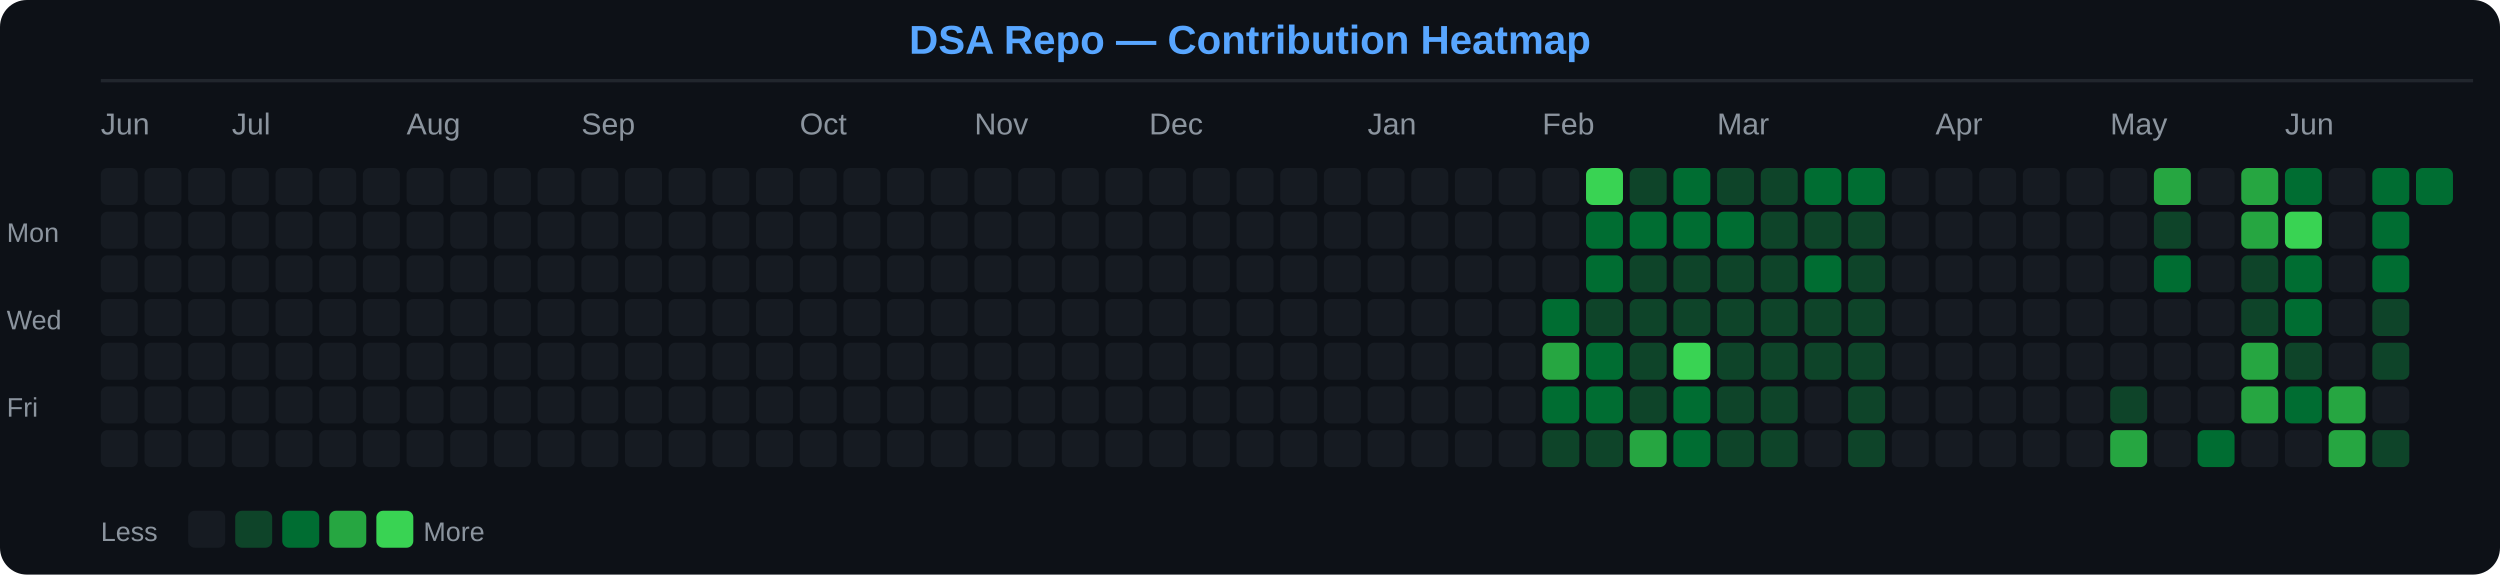
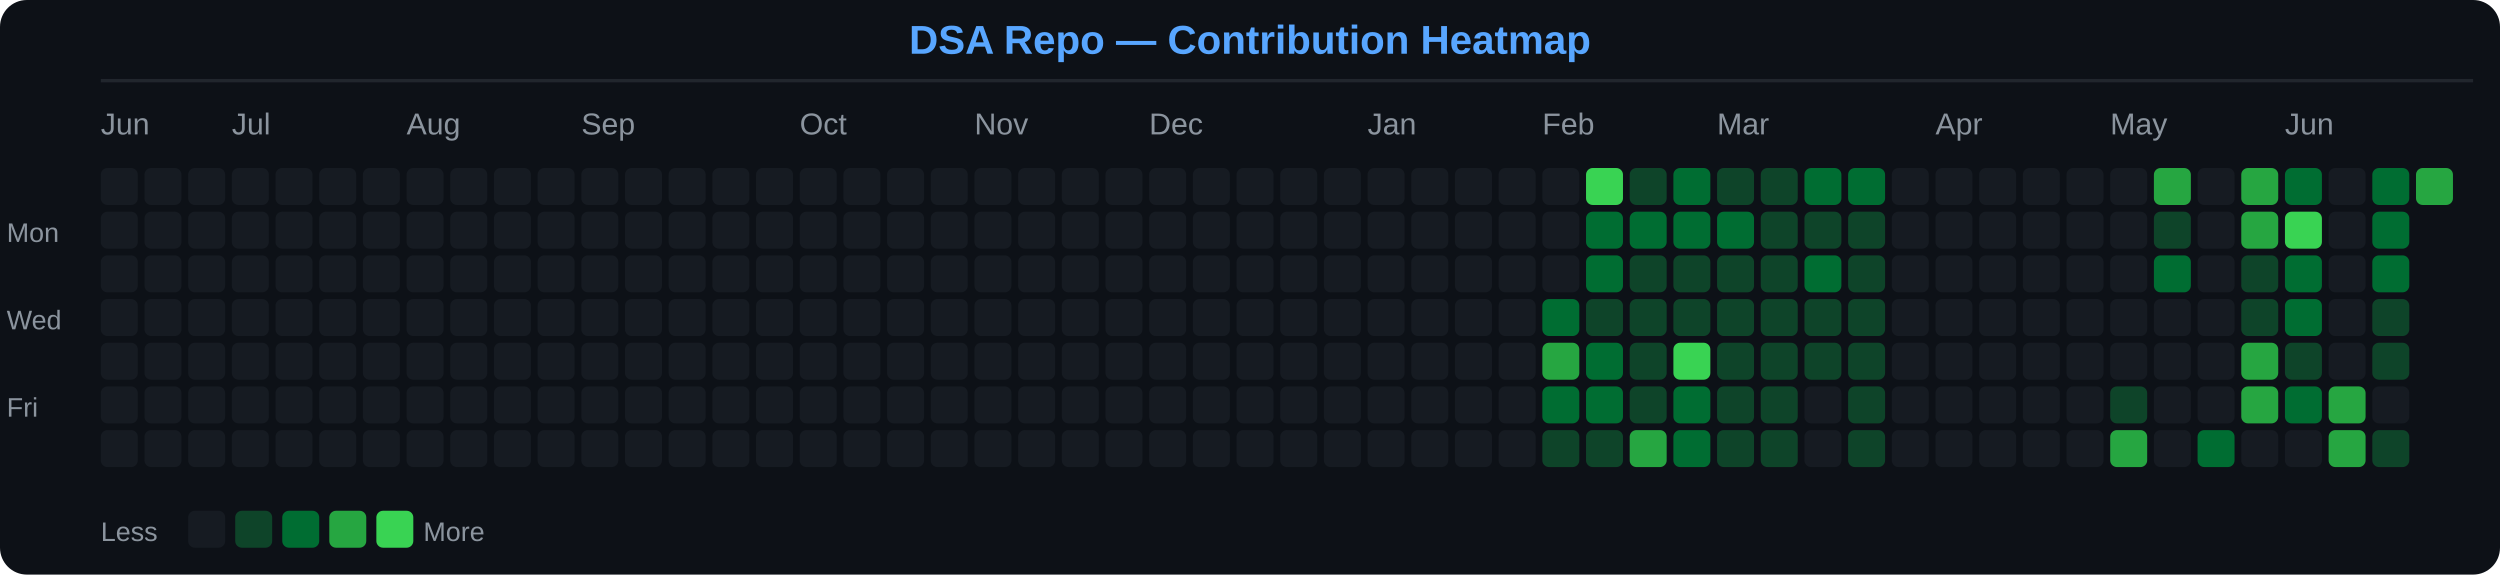
<svg xmlns="http://www.w3.org/2000/svg" width="744" height="171" viewBox="0 0 744 171">
  <rect width="744" height="171" fill="#0d1117" rx="8" />
  <text x="372" y="16" fill="#58a6ff" font-family="Arial,sans-serif" font-size="12" text-anchor="middle" font-weight="bold">DSA Repo — Contribution Heatmap</text>
  <line x1="30" y1="24" x2="736" y2="24" stroke="#21262d" stroke-width="1" />
  <text x="2" y="72" fill="#8b949e" font-family="Arial,sans-serif" font-size="8">Mon</text>
  <text x="2" y="98" fill="#8b949e" font-family="Arial,sans-serif" font-size="8">Wed</text>
  <text x="2" y="124" fill="#8b949e" font-family="Arial,sans-serif" font-size="8">Fri</text>
  <text x="30" y="40" fill="#8b949e" font-family="Arial,sans-serif" font-size="9">Jun</text>
  <rect x="30" y="50" width="11" height="11" rx="2" fill="#161b22" />
  <rect x="30" y="63" width="11" height="11" rx="2" fill="#161b22" />
  <rect x="30" y="76" width="11" height="11" rx="2" fill="#161b22" />
  <rect x="30" y="89" width="11" height="11" rx="2" fill="#161b22" />
  <rect x="30" y="102" width="11" height="11" rx="2" fill="#161b22" />
  <rect x="30" y="115" width="11" height="11" rx="2" fill="#161b22" />
  <rect x="30" y="128" width="11" height="11" rx="2" fill="#161b22" />
  <rect x="43" y="50" width="11" height="11" rx="2" fill="#161b22" />
  <rect x="43" y="63" width="11" height="11" rx="2" fill="#161b22" />
  <rect x="43" y="76" width="11" height="11" rx="2" fill="#161b22" />
  <rect x="43" y="89" width="11" height="11" rx="2" fill="#161b22" />
  <rect x="43" y="102" width="11" height="11" rx="2" fill="#161b22" />
  <rect x="43" y="115" width="11" height="11" rx="2" fill="#161b22" />
  <rect x="43" y="128" width="11" height="11" rx="2" fill="#161b22" />
  <rect x="56" y="50" width="11" height="11" rx="2" fill="#161b22" />
  <rect x="56" y="63" width="11" height="11" rx="2" fill="#161b22" />
  <rect x="56" y="76" width="11" height="11" rx="2" fill="#161b22" />
  <rect x="56" y="89" width="11" height="11" rx="2" fill="#161b22" />
  <rect x="56" y="102" width="11" height="11" rx="2" fill="#161b22" />
  <rect x="56" y="115" width="11" height="11" rx="2" fill="#161b22" />
  <rect x="56" y="128" width="11" height="11" rx="2" fill="#161b22" />
  <text x="69" y="40" fill="#8b949e" font-family="Arial,sans-serif" font-size="9">Jul</text>
  <rect x="69" y="50" width="11" height="11" rx="2" fill="#161b22" />
  <rect x="69" y="63" width="11" height="11" rx="2" fill="#161b22" />
  <rect x="69" y="76" width="11" height="11" rx="2" fill="#161b22" />
  <rect x="69" y="89" width="11" height="11" rx="2" fill="#161b22" />
  <rect x="69" y="102" width="11" height="11" rx="2" fill="#161b22" />
  <rect x="69" y="115" width="11" height="11" rx="2" fill="#161b22" />
  <rect x="69" y="128" width="11" height="11" rx="2" fill="#161b22" />
  <rect x="82" y="50" width="11" height="11" rx="2" fill="#161b22" />
  <rect x="82" y="63" width="11" height="11" rx="2" fill="#161b22" />
  <rect x="82" y="76" width="11" height="11" rx="2" fill="#161b22" />
  <rect x="82" y="89" width="11" height="11" rx="2" fill="#161b22" />
  <rect x="82" y="102" width="11" height="11" rx="2" fill="#161b22" />
  <rect x="82" y="115" width="11" height="11" rx="2" fill="#161b22" />
  <rect x="82" y="128" width="11" height="11" rx="2" fill="#161b22" />
  <rect x="95" y="50" width="11" height="11" rx="2" fill="#161b22" />
  <rect x="95" y="63" width="11" height="11" rx="2" fill="#161b22" />
  <rect x="95" y="76" width="11" height="11" rx="2" fill="#161b22" />
  <rect x="95" y="89" width="11" height="11" rx="2" fill="#161b22" />
  <rect x="95" y="102" width="11" height="11" rx="2" fill="#161b22" />
  <rect x="95" y="115" width="11" height="11" rx="2" fill="#161b22" />
  <rect x="95" y="128" width="11" height="11" rx="2" fill="#161b22" />
  <rect x="108" y="50" width="11" height="11" rx="2" fill="#161b22" />
  <rect x="108" y="63" width="11" height="11" rx="2" fill="#161b22" />
  <rect x="108" y="76" width="11" height="11" rx="2" fill="#161b22" />
  <rect x="108" y="89" width="11" height="11" rx="2" fill="#161b22" />
  <rect x="108" y="102" width="11" height="11" rx="2" fill="#161b22" />
  <rect x="108" y="115" width="11" height="11" rx="2" fill="#161b22" />
  <rect x="108" y="128" width="11" height="11" rx="2" fill="#161b22" />
  <text x="121" y="40" fill="#8b949e" font-family="Arial,sans-serif" font-size="9">Aug</text>
  <rect x="121" y="50" width="11" height="11" rx="2" fill="#161b22" />
  <rect x="121" y="63" width="11" height="11" rx="2" fill="#161b22" />
  <rect x="121" y="76" width="11" height="11" rx="2" fill="#161b22" />
  <rect x="121" y="89" width="11" height="11" rx="2" fill="#161b22" />
  <rect x="121" y="102" width="11" height="11" rx="2" fill="#161b22" />
  <rect x="121" y="115" width="11" height="11" rx="2" fill="#161b22" />
  <rect x="121" y="128" width="11" height="11" rx="2" fill="#161b22" />
  <rect x="134" y="50" width="11" height="11" rx="2" fill="#161b22" />
  <rect x="134" y="63" width="11" height="11" rx="2" fill="#161b22" />
  <rect x="134" y="76" width="11" height="11" rx="2" fill="#161b22" />
  <rect x="134" y="89" width="11" height="11" rx="2" fill="#161b22" />
  <rect x="134" y="102" width="11" height="11" rx="2" fill="#161b22" />
  <rect x="134" y="115" width="11" height="11" rx="2" fill="#161b22" />
  <rect x="134" y="128" width="11" height="11" rx="2" fill="#161b22" />
  <rect x="147" y="50" width="11" height="11" rx="2" fill="#161b22" />
  <rect x="147" y="63" width="11" height="11" rx="2" fill="#161b22" />
  <rect x="147" y="76" width="11" height="11" rx="2" fill="#161b22" />
  <rect x="147" y="89" width="11" height="11" rx="2" fill="#161b22" />
  <rect x="147" y="102" width="11" height="11" rx="2" fill="#161b22" />
  <rect x="147" y="115" width="11" height="11" rx="2" fill="#161b22" />
  <rect x="147" y="128" width="11" height="11" rx="2" fill="#161b22" />
  <rect x="160" y="50" width="11" height="11" rx="2" fill="#161b22" />
  <rect x="160" y="63" width="11" height="11" rx="2" fill="#161b22" />
  <rect x="160" y="76" width="11" height="11" rx="2" fill="#161b22" />
  <rect x="160" y="89" width="11" height="11" rx="2" fill="#161b22" />
  <rect x="160" y="102" width="11" height="11" rx="2" fill="#161b22" />
  <rect x="160" y="115" width="11" height="11" rx="2" fill="#161b22" />
  <rect x="160" y="128" width="11" height="11" rx="2" fill="#161b22" />
  <text x="173" y="40" fill="#8b949e" font-family="Arial,sans-serif" font-size="9">Sep</text>
  <rect x="173" y="50" width="11" height="11" rx="2" fill="#161b22" />
  <rect x="173" y="63" width="11" height="11" rx="2" fill="#161b22" />
  <rect x="173" y="76" width="11" height="11" rx="2" fill="#161b22" />
  <rect x="173" y="89" width="11" height="11" rx="2" fill="#161b22" />
  <rect x="173" y="102" width="11" height="11" rx="2" fill="#161b22" />
  <rect x="173" y="115" width="11" height="11" rx="2" fill="#161b22" />
  <rect x="173" y="128" width="11" height="11" rx="2" fill="#161b22" />
  <rect x="186" y="50" width="11" height="11" rx="2" fill="#161b22" />
  <rect x="186" y="63" width="11" height="11" rx="2" fill="#161b22" />
  <rect x="186" y="76" width="11" height="11" rx="2" fill="#161b22" />
  <rect x="186" y="89" width="11" height="11" rx="2" fill="#161b22" />
  <rect x="186" y="102" width="11" height="11" rx="2" fill="#161b22" />
  <rect x="186" y="115" width="11" height="11" rx="2" fill="#161b22" />
  <rect x="186" y="128" width="11" height="11" rx="2" fill="#161b22" />
  <rect x="199" y="50" width="11" height="11" rx="2" fill="#161b22" />
  <rect x="199" y="63" width="11" height="11" rx="2" fill="#161b22" />
  <rect x="199" y="76" width="11" height="11" rx="2" fill="#161b22" />
  <rect x="199" y="89" width="11" height="11" rx="2" fill="#161b22" />
  <rect x="199" y="102" width="11" height="11" rx="2" fill="#161b22" />
  <rect x="199" y="115" width="11" height="11" rx="2" fill="#161b22" />
  <rect x="199" y="128" width="11" height="11" rx="2" fill="#161b22" />
  <rect x="212" y="50" width="11" height="11" rx="2" fill="#161b22" />
  <rect x="212" y="63" width="11" height="11" rx="2" fill="#161b22" />
  <rect x="212" y="76" width="11" height="11" rx="2" fill="#161b22" />
  <rect x="212" y="89" width="11" height="11" rx="2" fill="#161b22" />
  <rect x="212" y="102" width="11" height="11" rx="2" fill="#161b22" />
  <rect x="212" y="115" width="11" height="11" rx="2" fill="#161b22" />
  <rect x="212" y="128" width="11" height="11" rx="2" fill="#161b22" />
  <rect x="225" y="50" width="11" height="11" rx="2" fill="#161b22" />
  <rect x="225" y="63" width="11" height="11" rx="2" fill="#161b22" />
  <rect x="225" y="76" width="11" height="11" rx="2" fill="#161b22" />
  <rect x="225" y="89" width="11" height="11" rx="2" fill="#161b22" />
  <rect x="225" y="102" width="11" height="11" rx="2" fill="#161b22" />
  <rect x="225" y="115" width="11" height="11" rx="2" fill="#161b22" />
  <rect x="225" y="128" width="11" height="11" rx="2" fill="#161b22" />
  <text x="238" y="40" fill="#8b949e" font-family="Arial,sans-serif" font-size="9">Oct</text>
  <rect x="238" y="50" width="11" height="11" rx="2" fill="#161b22" />
  <rect x="238" y="63" width="11" height="11" rx="2" fill="#161b22" />
  <rect x="238" y="76" width="11" height="11" rx="2" fill="#161b22" />
  <rect x="238" y="89" width="11" height="11" rx="2" fill="#161b22" />
  <rect x="238" y="102" width="11" height="11" rx="2" fill="#161b22" />
  <rect x="238" y="115" width="11" height="11" rx="2" fill="#161b22" />
  <rect x="238" y="128" width="11" height="11" rx="2" fill="#161b22" />
  <rect x="251" y="50" width="11" height="11" rx="2" fill="#161b22" />
  <rect x="251" y="63" width="11" height="11" rx="2" fill="#161b22" />
  <rect x="251" y="76" width="11" height="11" rx="2" fill="#161b22" />
  <rect x="251" y="89" width="11" height="11" rx="2" fill="#161b22" />
  <rect x="251" y="102" width="11" height="11" rx="2" fill="#161b22" />
  <rect x="251" y="115" width="11" height="11" rx="2" fill="#161b22" />
  <rect x="251" y="128" width="11" height="11" rx="2" fill="#161b22" />
  <rect x="264" y="50" width="11" height="11" rx="2" fill="#161b22" />
  <rect x="264" y="63" width="11" height="11" rx="2" fill="#161b22" />
  <rect x="264" y="76" width="11" height="11" rx="2" fill="#161b22" />
  <rect x="264" y="89" width="11" height="11" rx="2" fill="#161b22" />
  <rect x="264" y="102" width="11" height="11" rx="2" fill="#161b22" />
  <rect x="264" y="115" width="11" height="11" rx="2" fill="#161b22" />
  <rect x="264" y="128" width="11" height="11" rx="2" fill="#161b22" />
  <rect x="277" y="50" width="11" height="11" rx="2" fill="#161b22" />
  <rect x="277" y="63" width="11" height="11" rx="2" fill="#161b22" />
  <rect x="277" y="76" width="11" height="11" rx="2" fill="#161b22" />
  <rect x="277" y="89" width="11" height="11" rx="2" fill="#161b22" />
  <rect x="277" y="102" width="11" height="11" rx="2" fill="#161b22" />
  <rect x="277" y="115" width="11" height="11" rx="2" fill="#161b22" />
  <rect x="277" y="128" width="11" height="11" rx="2" fill="#161b22" />
  <text x="290" y="40" fill="#8b949e" font-family="Arial,sans-serif" font-size="9">Nov</text>
  <rect x="290" y="50" width="11" height="11" rx="2" fill="#161b22" />
  <rect x="290" y="63" width="11" height="11" rx="2" fill="#161b22" />
  <rect x="290" y="76" width="11" height="11" rx="2" fill="#161b22" />
  <rect x="290" y="89" width="11" height="11" rx="2" fill="#161b22" />
  <rect x="290" y="102" width="11" height="11" rx="2" fill="#161b22" />
  <rect x="290" y="115" width="11" height="11" rx="2" fill="#161b22" />
  <rect x="290" y="128" width="11" height="11" rx="2" fill="#161b22" />
  <rect x="303" y="50" width="11" height="11" rx="2" fill="#161b22" />
  <rect x="303" y="63" width="11" height="11" rx="2" fill="#161b22" />
  <rect x="303" y="76" width="11" height="11" rx="2" fill="#161b22" />
  <rect x="303" y="89" width="11" height="11" rx="2" fill="#161b22" />
  <rect x="303" y="102" width="11" height="11" rx="2" fill="#161b22" />
  <rect x="303" y="115" width="11" height="11" rx="2" fill="#161b22" />
  <rect x="303" y="128" width="11" height="11" rx="2" fill="#161b22" />
  <rect x="316" y="50" width="11" height="11" rx="2" fill="#161b22" />
  <rect x="316" y="63" width="11" height="11" rx="2" fill="#161b22" />
  <rect x="316" y="76" width="11" height="11" rx="2" fill="#161b22" />
  <rect x="316" y="89" width="11" height="11" rx="2" fill="#161b22" />
  <rect x="316" y="102" width="11" height="11" rx="2" fill="#161b22" />
  <rect x="316" y="115" width="11" height="11" rx="2" fill="#161b22" />
  <rect x="316" y="128" width="11" height="11" rx="2" fill="#161b22" />
  <rect x="329" y="50" width="11" height="11" rx="2" fill="#161b22" />
  <rect x="329" y="63" width="11" height="11" rx="2" fill="#161b22" />
  <rect x="329" y="76" width="11" height="11" rx="2" fill="#161b22" />
  <rect x="329" y="89" width="11" height="11" rx="2" fill="#161b22" />
  <rect x="329" y="102" width="11" height="11" rx="2" fill="#161b22" />
  <rect x="329" y="115" width="11" height="11" rx="2" fill="#161b22" />
  <rect x="329" y="128" width="11" height="11" rx="2" fill="#161b22" />
  <text x="342" y="40" fill="#8b949e" font-family="Arial,sans-serif" font-size="9">Dec</text>
  <rect x="342" y="50" width="11" height="11" rx="2" fill="#161b22" />
  <rect x="342" y="63" width="11" height="11" rx="2" fill="#161b22" />
  <rect x="342" y="76" width="11" height="11" rx="2" fill="#161b22" />
  <rect x="342" y="89" width="11" height="11" rx="2" fill="#161b22" />
  <rect x="342" y="102" width="11" height="11" rx="2" fill="#161b22" />
  <rect x="342" y="115" width="11" height="11" rx="2" fill="#161b22" />
  <rect x="342" y="128" width="11" height="11" rx="2" fill="#161b22" />
  <rect x="355" y="50" width="11" height="11" rx="2" fill="#161b22" />
  <rect x="355" y="63" width="11" height="11" rx="2" fill="#161b22" />
  <rect x="355" y="76" width="11" height="11" rx="2" fill="#161b22" />
  <rect x="355" y="89" width="11" height="11" rx="2" fill="#161b22" />
  <rect x="355" y="102" width="11" height="11" rx="2" fill="#161b22" />
  <rect x="355" y="115" width="11" height="11" rx="2" fill="#161b22" />
  <rect x="355" y="128" width="11" height="11" rx="2" fill="#161b22" />
  <rect x="368" y="50" width="11" height="11" rx="2" fill="#161b22" />
  <rect x="368" y="63" width="11" height="11" rx="2" fill="#161b22" />
  <rect x="368" y="76" width="11" height="11" rx="2" fill="#161b22" />
  <rect x="368" y="89" width="11" height="11" rx="2" fill="#161b22" />
  <rect x="368" y="102" width="11" height="11" rx="2" fill="#161b22" />
  <rect x="368" y="115" width="11" height="11" rx="2" fill="#161b22" />
  <rect x="368" y="128" width="11" height="11" rx="2" fill="#161b22" />
  <rect x="381" y="50" width="11" height="11" rx="2" fill="#161b22" />
  <rect x="381" y="63" width="11" height="11" rx="2" fill="#161b22" />
  <rect x="381" y="76" width="11" height="11" rx="2" fill="#161b22" />
  <rect x="381" y="89" width="11" height="11" rx="2" fill="#161b22" />
  <rect x="381" y="102" width="11" height="11" rx="2" fill="#161b22" />
  <rect x="381" y="115" width="11" height="11" rx="2" fill="#161b22" />
  <rect x="381" y="128" width="11" height="11" rx="2" fill="#161b22" />
  <rect x="394" y="50" width="11" height="11" rx="2" fill="#161b22" />
  <rect x="394" y="63" width="11" height="11" rx="2" fill="#161b22" />
  <rect x="394" y="76" width="11" height="11" rx="2" fill="#161b22" />
  <rect x="394" y="89" width="11" height="11" rx="2" fill="#161b22" />
  <rect x="394" y="102" width="11" height="11" rx="2" fill="#161b22" />
  <rect x="394" y="115" width="11" height="11" rx="2" fill="#161b22" />
  <rect x="394" y="128" width="11" height="11" rx="2" fill="#161b22" />
  <text x="407" y="40" fill="#8b949e" font-family="Arial,sans-serif" font-size="9">Jan</text>
  <rect x="407" y="50" width="11" height="11" rx="2" fill="#161b22" />
  <rect x="407" y="63" width="11" height="11" rx="2" fill="#161b22" />
  <rect x="407" y="76" width="11" height="11" rx="2" fill="#161b22" />
  <rect x="407" y="89" width="11" height="11" rx="2" fill="#161b22" />
  <rect x="407" y="102" width="11" height="11" rx="2" fill="#161b22" />
  <rect x="407" y="115" width="11" height="11" rx="2" fill="#161b22" />
  <rect x="407" y="128" width="11" height="11" rx="2" fill="#161b22" />
  <rect x="420" y="50" width="11" height="11" rx="2" fill="#161b22" />
  <rect x="420" y="63" width="11" height="11" rx="2" fill="#161b22" />
  <rect x="420" y="76" width="11" height="11" rx="2" fill="#161b22" />
  <rect x="420" y="89" width="11" height="11" rx="2" fill="#161b22" />
  <rect x="420" y="102" width="11" height="11" rx="2" fill="#161b22" />
  <rect x="420" y="115" width="11" height="11" rx="2" fill="#161b22" />
  <rect x="420" y="128" width="11" height="11" rx="2" fill="#161b22" />
  <rect x="433" y="50" width="11" height="11" rx="2" fill="#161b22" />
  <rect x="433" y="63" width="11" height="11" rx="2" fill="#161b22" />
  <rect x="433" y="76" width="11" height="11" rx="2" fill="#161b22" />
  <rect x="433" y="89" width="11" height="11" rx="2" fill="#161b22" />
  <rect x="433" y="102" width="11" height="11" rx="2" fill="#161b22" />
  <rect x="433" y="115" width="11" height="11" rx="2" fill="#161b22" />
  <rect x="433" y="128" width="11" height="11" rx="2" fill="#161b22" />
  <rect x="446" y="50" width="11" height="11" rx="2" fill="#161b22" />
  <rect x="446" y="63" width="11" height="11" rx="2" fill="#161b22" />
  <rect x="446" y="76" width="11" height="11" rx="2" fill="#161b22" />
  <rect x="446" y="89" width="11" height="11" rx="2" fill="#161b22" />
  <rect x="446" y="102" width="11" height="11" rx="2" fill="#161b22" />
  <rect x="446" y="115" width="11" height="11" rx="2" fill="#161b22" />
  <rect x="446" y="128" width="11" height="11" rx="2" fill="#161b22" />
  <text x="459" y="40" fill="#8b949e" font-family="Arial,sans-serif" font-size="9">Feb</text>
  <rect x="459" y="50" width="11" height="11" rx="2" fill="#161b22" />
  <rect x="459" y="63" width="11" height="11" rx="2" fill="#161b22" />
  <rect x="459" y="76" width="11" height="11" rx="2" fill="#161b22" />
  <rect x="459" y="89" width="11" height="11" rx="2" fill="#006d32" />
  <rect x="459" y="102" width="11" height="11" rx="2" fill="#26a641" />
  <rect x="459" y="115" width="11" height="11" rx="2" fill="#006d32" />
  <rect x="459" y="128" width="11" height="11" rx="2" fill="#0e4429" />
  <rect x="472" y="50" width="11" height="11" rx="2" fill="#39d353" />
  <rect x="472" y="63" width="11" height="11" rx="2" fill="#006d32" />
  <rect x="472" y="76" width="11" height="11" rx="2" fill="#006d32" />
  <rect x="472" y="89" width="11" height="11" rx="2" fill="#0e4429" />
  <rect x="472" y="102" width="11" height="11" rx="2" fill="#006d32" />
  <rect x="472" y="115" width="11" height="11" rx="2" fill="#006d32" />
  <rect x="472" y="128" width="11" height="11" rx="2" fill="#0e4429" />
  <rect x="485" y="50" width="11" height="11" rx="2" fill="#0e4429" />
  <rect x="485" y="63" width="11" height="11" rx="2" fill="#006d32" />
  <rect x="485" y="76" width="11" height="11" rx="2" fill="#0e4429" />
  <rect x="485" y="89" width="11" height="11" rx="2" fill="#0e4429" />
  <rect x="485" y="102" width="11" height="11" rx="2" fill="#0e4429" />
  <rect x="485" y="115" width="11" height="11" rx="2" fill="#0e4429" />
  <rect x="485" y="128" width="11" height="11" rx="2" fill="#26a641" />
  <rect x="498" y="50" width="11" height="11" rx="2" fill="#006d32" />
  <rect x="498" y="63" width="11" height="11" rx="2" fill="#006d32" />
  <rect x="498" y="76" width="11" height="11" rx="2" fill="#0e4429" />
  <rect x="498" y="89" width="11" height="11" rx="2" fill="#0e4429" />
  <rect x="498" y="102" width="11" height="11" rx="2" fill="#39d353" />
  <rect x="498" y="115" width="11" height="11" rx="2" fill="#006d32" />
  <rect x="498" y="128" width="11" height="11" rx="2" fill="#006d32" />
  <text x="511" y="40" fill="#8b949e" font-family="Arial,sans-serif" font-size="9">Mar</text>
  <rect x="511" y="50" width="11" height="11" rx="2" fill="#0e4429" />
  <rect x="511" y="63" width="11" height="11" rx="2" fill="#006d32" />
  <rect x="511" y="76" width="11" height="11" rx="2" fill="#0e4429" />
  <rect x="511" y="89" width="11" height="11" rx="2" fill="#0e4429" />
  <rect x="511" y="102" width="11" height="11" rx="2" fill="#0e4429" />
  <rect x="511" y="115" width="11" height="11" rx="2" fill="#0e4429" />
  <rect x="511" y="128" width="11" height="11" rx="2" fill="#0e4429" />
  <rect x="524" y="50" width="11" height="11" rx="2" fill="#0e4429" />
  <rect x="524" y="63" width="11" height="11" rx="2" fill="#0e4429" />
  <rect x="524" y="76" width="11" height="11" rx="2" fill="#0e4429" />
  <rect x="524" y="89" width="11" height="11" rx="2" fill="#0e4429" />
  <rect x="524" y="102" width="11" height="11" rx="2" fill="#0e4429" />
  <rect x="524" y="115" width="11" height="11" rx="2" fill="#0e4429" />
  <rect x="524" y="128" width="11" height="11" rx="2" fill="#0e4429" />
  <rect x="537" y="50" width="11" height="11" rx="2" fill="#006d32" />
  <rect x="537" y="63" width="11" height="11" rx="2" fill="#0e4429" />
  <rect x="537" y="76" width="11" height="11" rx="2" fill="#006d32" />
  <rect x="537" y="89" width="11" height="11" rx="2" fill="#0e4429" />
  <rect x="537" y="102" width="11" height="11" rx="2" fill="#0e4429" />
  <rect x="537" y="115" width="11" height="11" rx="2" fill="#161b22" />
  <rect x="537" y="128" width="11" height="11" rx="2" fill="#161b22" />
  <rect x="550" y="50" width="11" height="11" rx="2" fill="#006d32" />
  <rect x="550" y="63" width="11" height="11" rx="2" fill="#0e4429" />
  <rect x="550" y="76" width="11" height="11" rx="2" fill="#0e4429" />
  <rect x="550" y="89" width="11" height="11" rx="2" fill="#0e4429" />
  <rect x="550" y="102" width="11" height="11" rx="2" fill="#0e4429" />
  <rect x="550" y="115" width="11" height="11" rx="2" fill="#0e4429" />
  <rect x="550" y="128" width="11" height="11" rx="2" fill="#0e4429" />
  <rect x="563" y="50" width="11" height="11" rx="2" fill="#161b22" />
  <rect x="563" y="63" width="11" height="11" rx="2" fill="#161b22" />
  <rect x="563" y="76" width="11" height="11" rx="2" fill="#161b22" />
  <rect x="563" y="89" width="11" height="11" rx="2" fill="#161b22" />
  <rect x="563" y="102" width="11" height="11" rx="2" fill="#161b22" />
  <rect x="563" y="115" width="11" height="11" rx="2" fill="#161b22" />
  <rect x="563" y="128" width="11" height="11" rx="2" fill="#161b22" />
  <text x="576" y="40" fill="#8b949e" font-family="Arial,sans-serif" font-size="9">Apr</text>
  <rect x="576" y="50" width="11" height="11" rx="2" fill="#161b22" />
  <rect x="576" y="63" width="11" height="11" rx="2" fill="#161b22" />
  <rect x="576" y="76" width="11" height="11" rx="2" fill="#161b22" />
  <rect x="576" y="89" width="11" height="11" rx="2" fill="#161b22" />
  <rect x="576" y="102" width="11" height="11" rx="2" fill="#161b22" />
  <rect x="576" y="115" width="11" height="11" rx="2" fill="#161b22" />
  <rect x="576" y="128" width="11" height="11" rx="2" fill="#161b22" />
  <rect x="589" y="50" width="11" height="11" rx="2" fill="#161b22" />
  <rect x="589" y="63" width="11" height="11" rx="2" fill="#161b22" />
  <rect x="589" y="76" width="11" height="11" rx="2" fill="#161b22" />
  <rect x="589" y="89" width="11" height="11" rx="2" fill="#161b22" />
  <rect x="589" y="102" width="11" height="11" rx="2" fill="#161b22" />
  <rect x="589" y="115" width="11" height="11" rx="2" fill="#161b22" />
  <rect x="589" y="128" width="11" height="11" rx="2" fill="#161b22" />
  <rect x="602" y="50" width="11" height="11" rx="2" fill="#161b22" />
  <rect x="602" y="63" width="11" height="11" rx="2" fill="#161b22" />
  <rect x="602" y="76" width="11" height="11" rx="2" fill="#161b22" />
  <rect x="602" y="89" width="11" height="11" rx="2" fill="#161b22" />
  <rect x="602" y="102" width="11" height="11" rx="2" fill="#161b22" />
  <rect x="602" y="115" width="11" height="11" rx="2" fill="#161b22" />
  <rect x="602" y="128" width="11" height="11" rx="2" fill="#161b22" />
  <rect x="615" y="50" width="11" height="11" rx="2" fill="#161b22" />
  <rect x="615" y="63" width="11" height="11" rx="2" fill="#161b22" />
  <rect x="615" y="76" width="11" height="11" rx="2" fill="#161b22" />
  <rect x="615" y="89" width="11" height="11" rx="2" fill="#161b22" />
  <rect x="615" y="102" width="11" height="11" rx="2" fill="#161b22" />
  <rect x="615" y="115" width="11" height="11" rx="2" fill="#161b22" />
  <rect x="615" y="128" width="11" height="11" rx="2" fill="#161b22" />
  <text x="628" y="40" fill="#8b949e" font-family="Arial,sans-serif" font-size="9">May</text>
  <rect x="628" y="50" width="11" height="11" rx="2" fill="#161b22" />
  <rect x="628" y="63" width="11" height="11" rx="2" fill="#161b22" />
  <rect x="628" y="76" width="11" height="11" rx="2" fill="#161b22" />
  <rect x="628" y="89" width="11" height="11" rx="2" fill="#161b22" />
  <rect x="628" y="102" width="11" height="11" rx="2" fill="#161b22" />
  <rect x="628" y="115" width="11" height="11" rx="2" fill="#0e4429" />
  <rect x="628" y="128" width="11" height="11" rx="2" fill="#26a641" />
  <rect x="641" y="50" width="11" height="11" rx="2" fill="#26a641" />
  <rect x="641" y="63" width="11" height="11" rx="2" fill="#0e4429" />
  <rect x="641" y="76" width="11" height="11" rx="2" fill="#006d32" />
  <rect x="641" y="89" width="11" height="11" rx="2" fill="#161b22" />
  <rect x="641" y="102" width="11" height="11" rx="2" fill="#161b22" />
  <rect x="641" y="115" width="11" height="11" rx="2" fill="#161b22" />
  <rect x="641" y="128" width="11" height="11" rx="2" fill="#161b22" />
  <rect x="654" y="50" width="11" height="11" rx="2" fill="#161b22" />
  <rect x="654" y="63" width="11" height="11" rx="2" fill="#161b22" />
  <rect x="654" y="76" width="11" height="11" rx="2" fill="#161b22" />
  <rect x="654" y="89" width="11" height="11" rx="2" fill="#161b22" />
  <rect x="654" y="102" width="11" height="11" rx="2" fill="#161b22" />
  <rect x="654" y="115" width="11" height="11" rx="2" fill="#161b22" />
  <rect x="654" y="128" width="11" height="11" rx="2" fill="#006d32" />
  <rect x="667" y="50" width="11" height="11" rx="2" fill="#26a641" />
  <rect x="667" y="63" width="11" height="11" rx="2" fill="#26a641" />
  <rect x="667" y="76" width="11" height="11" rx="2" fill="#0e4429" />
  <rect x="667" y="89" width="11" height="11" rx="2" fill="#0e4429" />
  <rect x="667" y="102" width="11" height="11" rx="2" fill="#26a641" />
  <rect x="667" y="115" width="11" height="11" rx="2" fill="#26a641" />
  <rect x="667" y="128" width="11" height="11" rx="2" fill="#161b22" />
  <text x="680" y="40" fill="#8b949e" font-family="Arial,sans-serif" font-size="9">Jun</text>
  <rect x="680" y="50" width="11" height="11" rx="2" fill="#006d32" />
  <rect x="680" y="63" width="11" height="11" rx="2" fill="#39d353" />
  <rect x="680" y="76" width="11" height="11" rx="2" fill="#006d32" />
  <rect x="680" y="89" width="11" height="11" rx="2" fill="#006d32" />
  <rect x="680" y="102" width="11" height="11" rx="2" fill="#0e4429" />
  <rect x="680" y="115" width="11" height="11" rx="2" fill="#006d32" />
  <rect x="680" y="128" width="11" height="11" rx="2" fill="#161b22" />
  <rect x="693" y="50" width="11" height="11" rx="2" fill="#161b22" />
  <rect x="693" y="63" width="11" height="11" rx="2" fill="#161b22" />
  <rect x="693" y="76" width="11" height="11" rx="2" fill="#161b22" />
  <rect x="693" y="89" width="11" height="11" rx="2" fill="#161b22" />
  <rect x="693" y="102" width="11" height="11" rx="2" fill="#161b22" />
  <rect x="693" y="115" width="11" height="11" rx="2" fill="#26a641" />
  <rect x="693" y="128" width="11" height="11" rx="2" fill="#26a641" />
  <rect x="706" y="50" width="11" height="11" rx="2" fill="#006d32" />
  <rect x="706" y="63" width="11" height="11" rx="2" fill="#006d32" />
  <rect x="706" y="76" width="11" height="11" rx="2" fill="#006d32" />
  <rect x="706" y="89" width="11" height="11" rx="2" fill="#0e4429" />
  <rect x="706" y="102" width="11" height="11" rx="2" fill="#0e4429" />
  <rect x="706" y="115" width="11" height="11" rx="2" fill="#161b22" />
  <rect x="706" y="128" width="11" height="11" rx="2" fill="#0e4429" />
-   <rect x="719" y="50" width="11" height="11" rx="2" fill="#006d32" />
+   <rect x="719" y="50" width="11" height="11" rx="2" fill="#26a641" />
  <text x="30" y="161" fill="#8b949e" font-family="Arial,sans-serif" font-size="8">Less</text>
  <rect x="56" y="152" width="11" height="11" rx="2" fill="#161b22" />
  <rect x="70" y="152" width="11" height="11" rx="2" fill="#0e4429" />
  <rect x="84" y="152" width="11" height="11" rx="2" fill="#006d32" />
  <rect x="98" y="152" width="11" height="11" rx="2" fill="#26a641" />
  <rect x="112" y="152" width="11" height="11" rx="2" fill="#39d353" />
  <text x="126" y="161" fill="#8b949e" font-family="Arial,sans-serif" font-size="8">More</text>
</svg>
